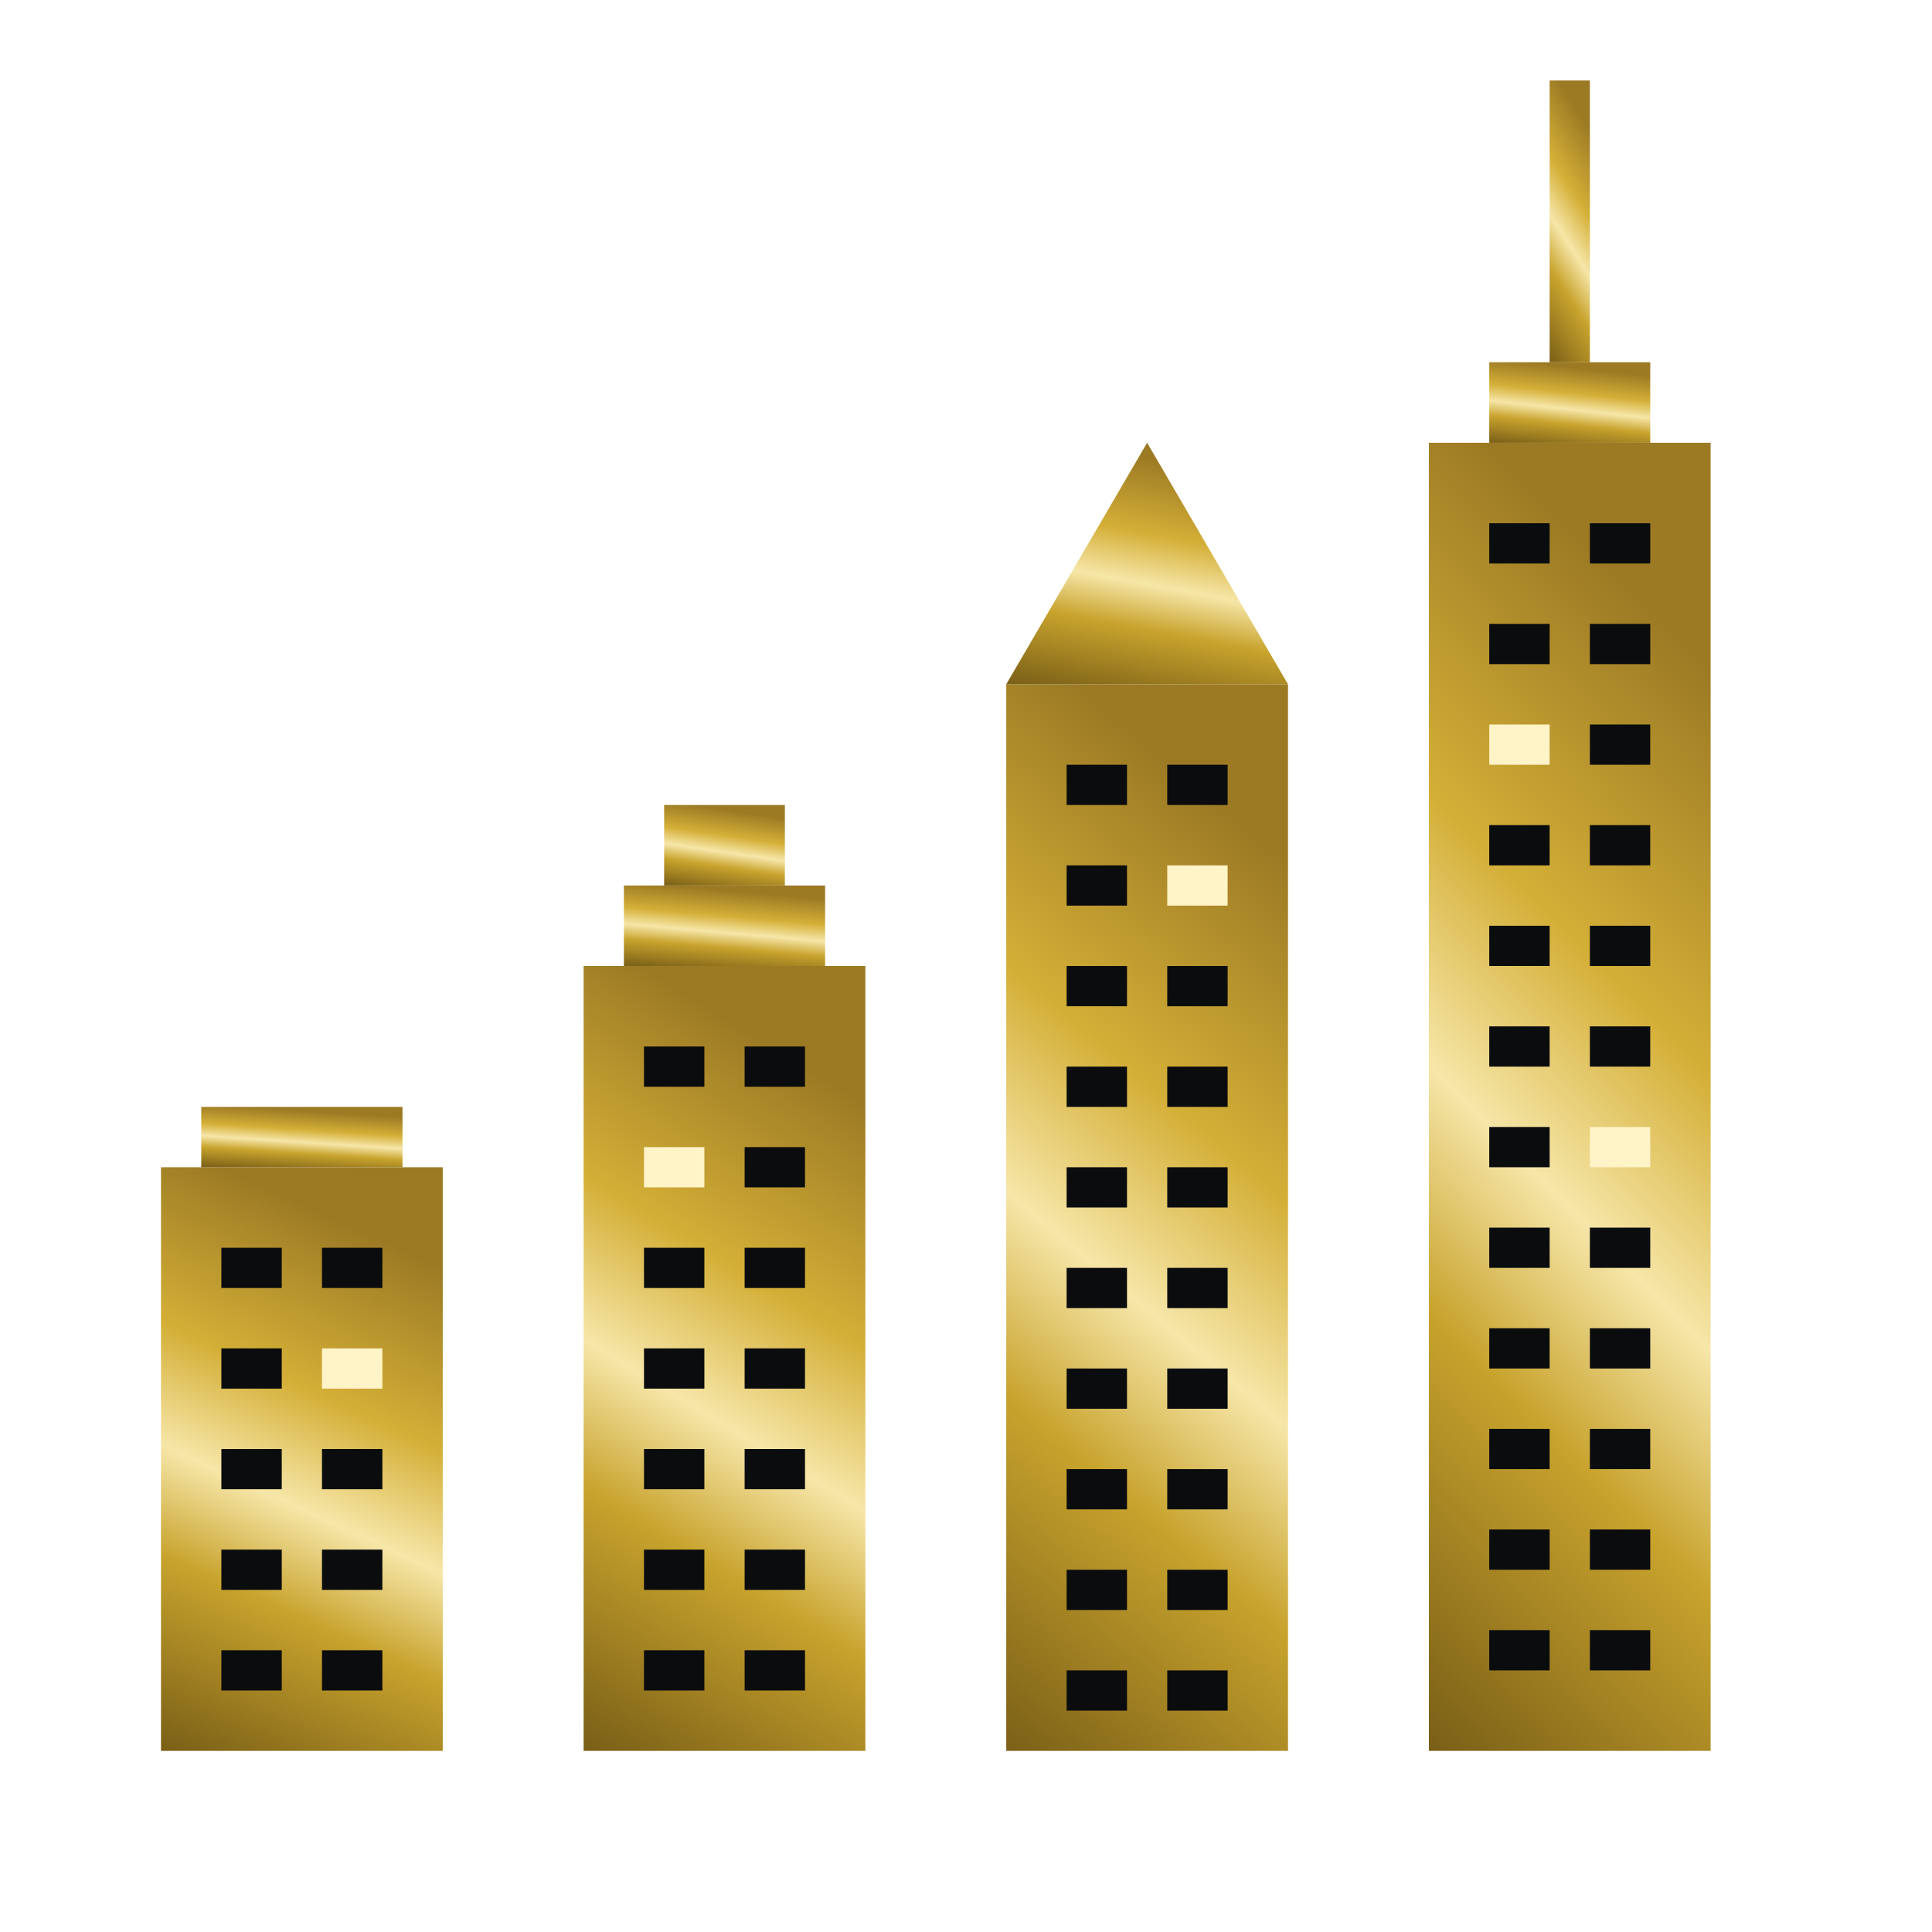
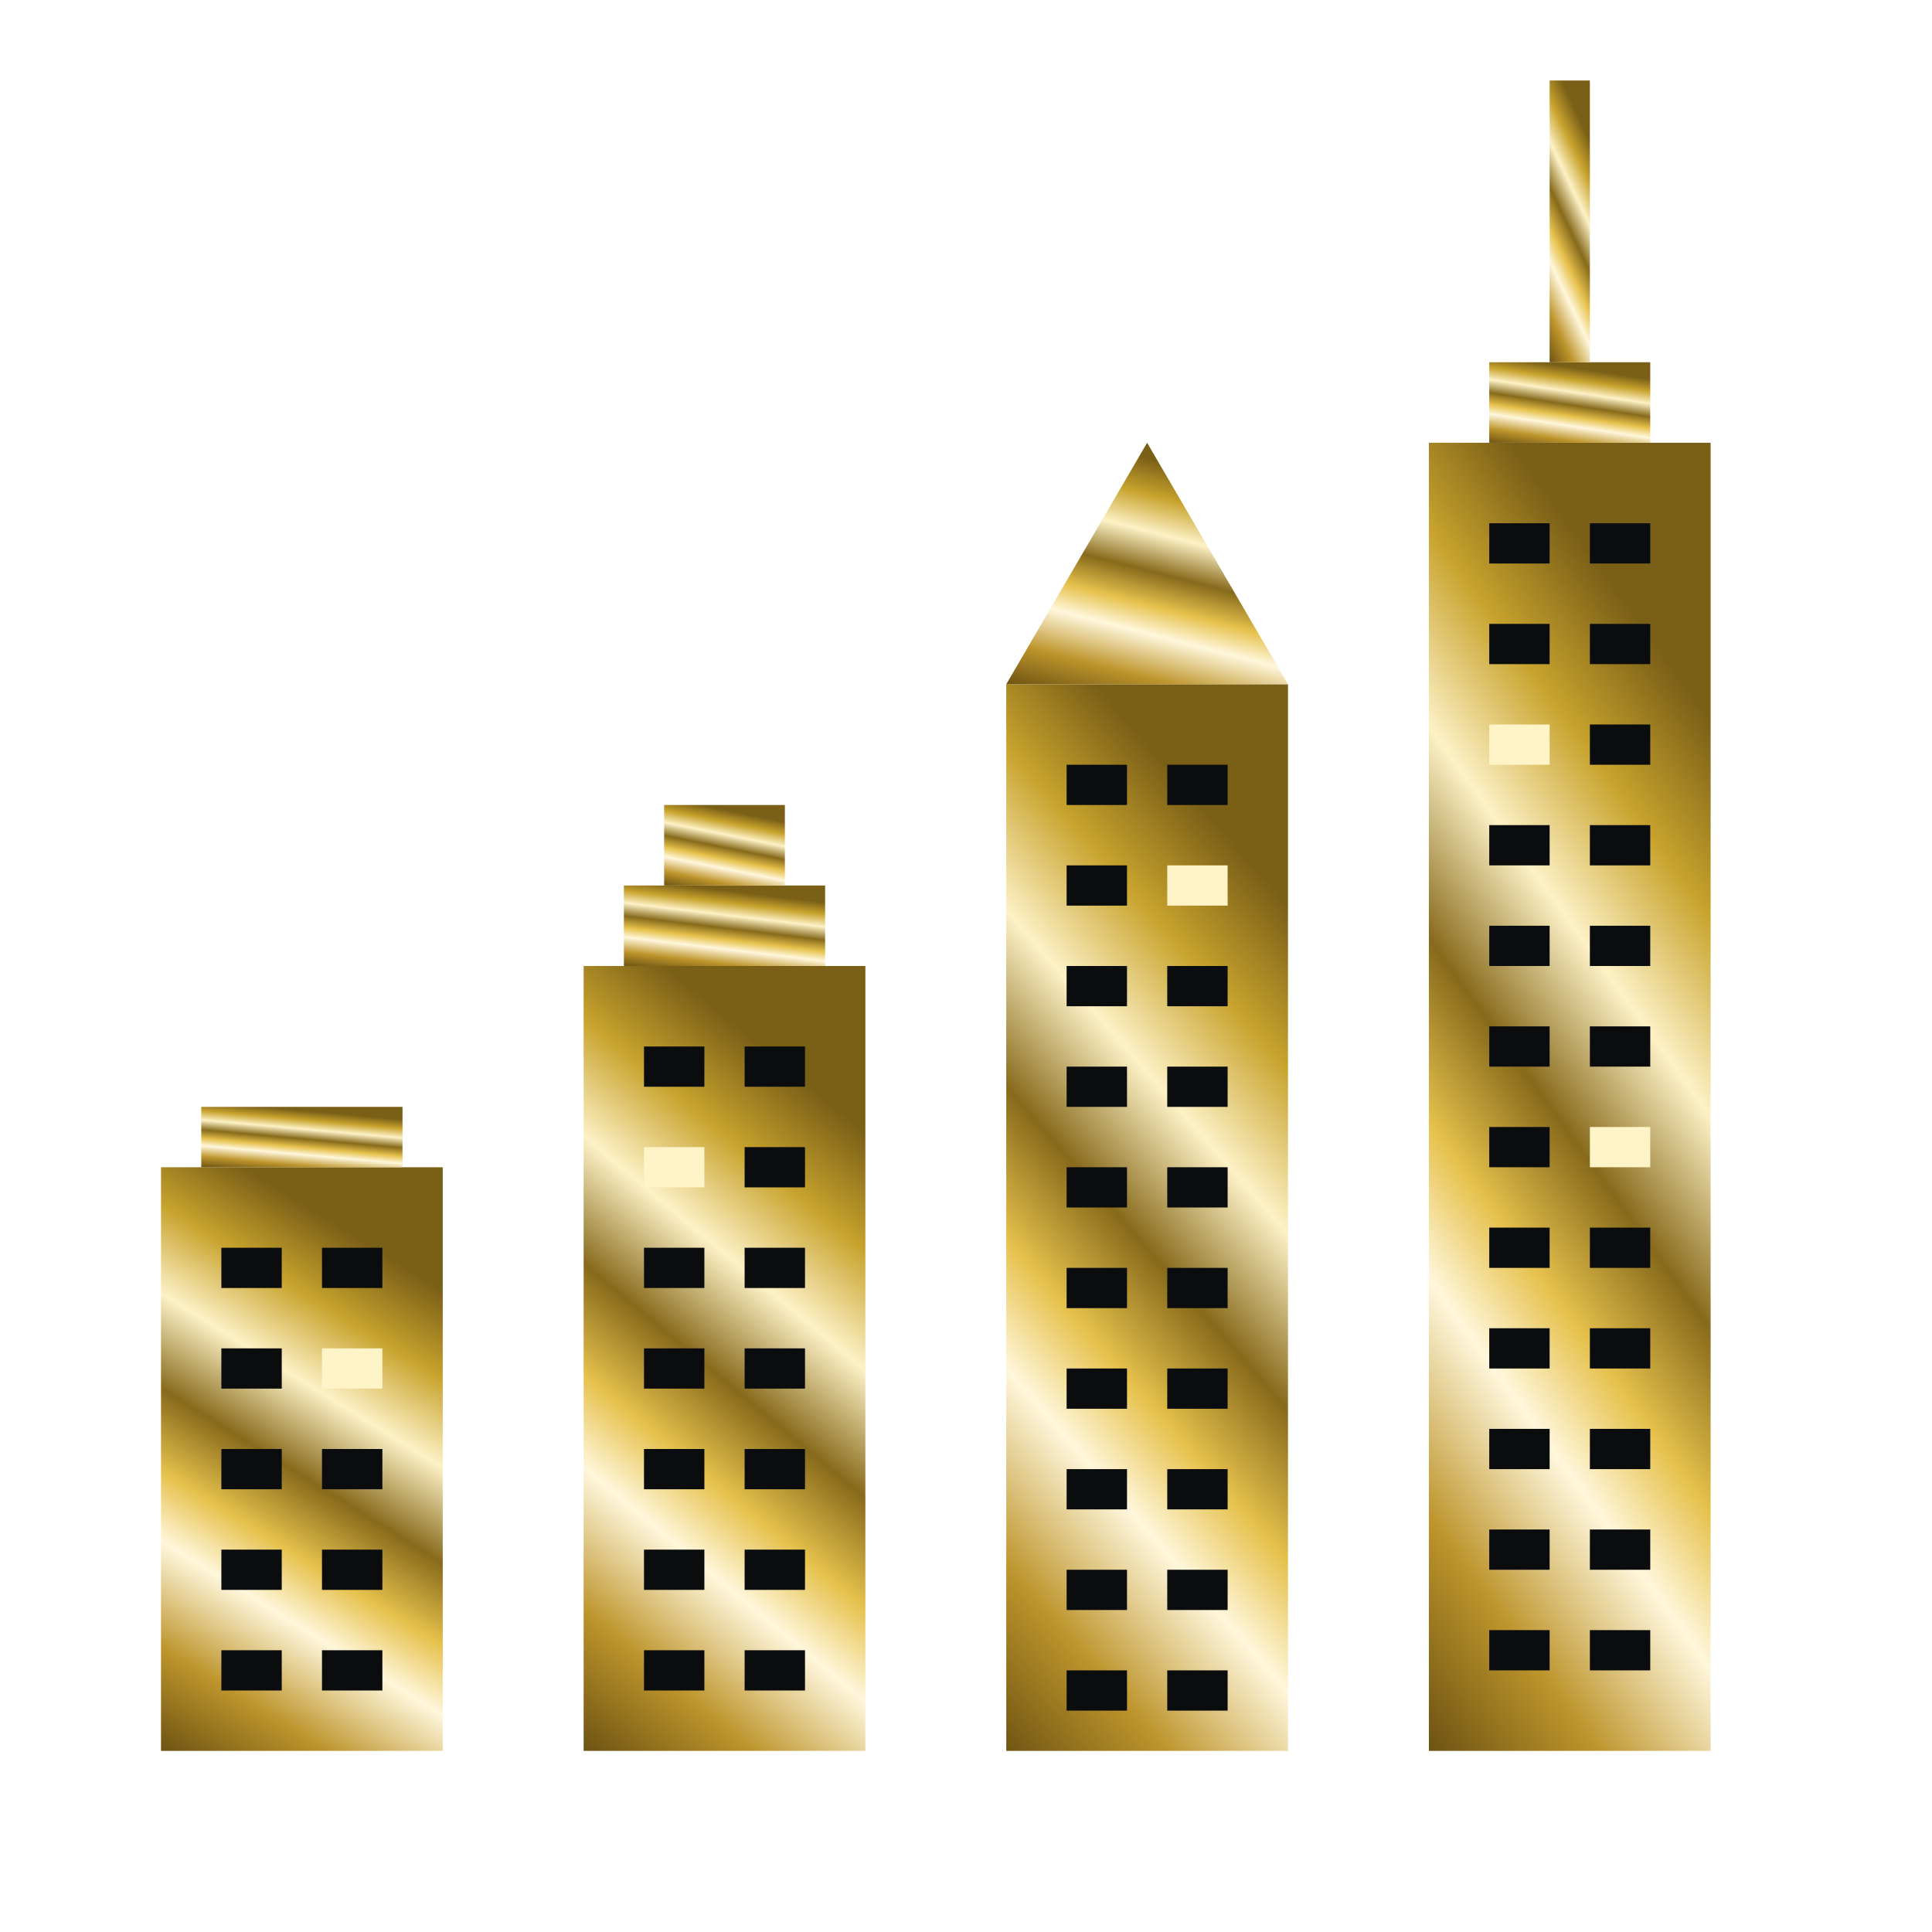
<svg xmlns="http://www.w3.org/2000/svg" viewBox="0 0 96 96">
  <defs>
-     <linearGradient id="bashflowGold" x1="0" y1="1" x2="0.22" y2="0">
-       <stop offset="0" stop-color="#7a5f17" />
-       <stop offset="0.32" stop-color="#c8a32d" />
-       <stop offset="0.5" stop-color="#f6e6a8" />
-       <stop offset="0.7" stop-color="#d4af37" />
-       <stop offset="1" stop-color="#9c7a24" />
+     <linearGradient id="bashflowGold" x1="0" y1="1" x2="0.3" y2="0">
+       <stop offset="0" stop-color="#6e5413" />
+       <stop offset="0.16" stop-color="#bd942b" />
+       <stop offset="0.33" stop-color="#fff7dc" />
+       <stop offset="0.44" stop-color="#e6c14c" />
+       <stop offset="0.57" stop-color="#876a1b" />
+       <stop offset="0.72" stop-color="#fdf1c6" />
+       <stop offset="0.86" stop-color="#c8a32d" />
+       <stop offset="1" stop-color="#7a5f17" />
    </linearGradient>
  </defs>
  <rect x="8" y="58" width="14" height="29" fill="url(#bashflowGold)" />
  <rect x="10" y="55" width="10" height="3" fill="url(#bashflowGold)" />
  <rect x="29" y="48" width="14" height="39" fill="url(#bashflowGold)" />
  <rect x="31" y="44" width="10" height="4" fill="url(#bashflowGold)" />
  <rect x="33" y="40" width="6" height="4" fill="url(#bashflowGold)" />
  <rect x="50" y="34" width="14" height="53" fill="url(#bashflowGold)" />
  <path d="M 50,34 L 57,22 L 64,34 Z" fill="url(#bashflowGold)" />
  <rect x="71" y="22" width="14" height="65" fill="url(#bashflowGold)" />
  <rect x="74" y="18" width="8" height="4" fill="url(#bashflowGold)" />
  <rect x="77" y="4" width="2" height="14" fill="url(#bashflowGold)" />
  <rect x="11" y="62" width="3" height="2" fill="#0b0c0e" />
  <rect x="16" y="62" width="3" height="2" fill="#0b0c0e" />
  <rect x="11" y="67" width="3" height="2" fill="#0b0c0e" />
  <rect x="16" y="67" width="3" height="2" fill="#fff3c8" />
  <rect x="11" y="72" width="3" height="2" fill="#0b0c0e" />
  <rect x="16" y="72" width="3" height="2" fill="#0b0c0e" />
  <rect x="11" y="77" width="3" height="2" fill="#0b0c0e" />
  <rect x="16" y="77" width="3" height="2" fill="#0b0c0e" />
  <rect x="11" y="82" width="3" height="2" fill="#0b0c0e" />
  <rect x="16" y="82" width="3" height="2" fill="#0b0c0e" />
  <rect x="32" y="52" width="3" height="2" fill="#0b0c0e" />
  <rect x="37" y="52" width="3" height="2" fill="#0b0c0e" />
  <rect x="32" y="57" width="3" height="2" fill="#fff3c8" />
  <rect x="37" y="57" width="3" height="2" fill="#0b0c0e" />
  <rect x="32" y="62" width="3" height="2" fill="#0b0c0e" />
  <rect x="37" y="62" width="3" height="2" fill="#0b0c0e" />
  <rect x="32" y="67" width="3" height="2" fill="#0b0c0e" />
  <rect x="37" y="67" width="3" height="2" fill="#0b0c0e" />
  <rect x="32" y="72" width="3" height="2" fill="#0b0c0e" />
  <rect x="37" y="72" width="3" height="2" fill="#0b0c0e" />
  <rect x="32" y="77" width="3" height="2" fill="#0b0c0e" />
  <rect x="37" y="77" width="3" height="2" fill="#0b0c0e" />
  <rect x="32" y="82" width="3" height="2" fill="#0b0c0e" />
  <rect x="37" y="82" width="3" height="2" fill="#0b0c0e" />
  <rect x="53" y="38" width="3" height="2" fill="#0b0c0e" />
  <rect x="58" y="38" width="3" height="2" fill="#0b0c0e" />
  <rect x="53" y="43" width="3" height="2" fill="#0b0c0e" />
  <rect x="58" y="43" width="3" height="2" fill="#fff3c8" />
  <rect x="53" y="48" width="3" height="2" fill="#0b0c0e" />
  <rect x="58" y="48" width="3" height="2" fill="#0b0c0e" />
  <rect x="53" y="53" width="3" height="2" fill="#0b0c0e" />
  <rect x="58" y="53" width="3" height="2" fill="#0b0c0e" />
  <rect x="53" y="58" width="3" height="2" fill="#0b0c0e" />
  <rect x="58" y="58" width="3" height="2" fill="#0b0c0e" />
  <rect x="53" y="63" width="3" height="2" fill="#0b0c0e" />
  <rect x="58" y="63" width="3" height="2" fill="#0b0c0e" />
  <rect x="53" y="68" width="3" height="2" fill="#0b0c0e" />
  <rect x="58" y="68" width="3" height="2" fill="#0b0c0e" />
  <rect x="53" y="73" width="3" height="2" fill="#0b0c0e" />
  <rect x="58" y="73" width="3" height="2" fill="#0b0c0e" />
  <rect x="53" y="78" width="3" height="2" fill="#0b0c0e" />
  <rect x="58" y="78" width="3" height="2" fill="#0b0c0e" />
  <rect x="53" y="83" width="3" height="2" fill="#0b0c0e" />
  <rect x="58" y="83" width="3" height="2" fill="#0b0c0e" />
  <rect x="74" y="26" width="3" height="2" fill="#0b0c0e" />
  <rect x="79" y="26" width="3" height="2" fill="#0b0c0e" />
  <rect x="74" y="31" width="3" height="2" fill="#0b0c0e" />
  <rect x="79" y="31" width="3" height="2" fill="#0b0c0e" />
  <rect x="74" y="36" width="3" height="2" fill="#fff3c8" />
  <rect x="79" y="36" width="3" height="2" fill="#0b0c0e" />
  <rect x="74" y="41" width="3" height="2" fill="#0b0c0e" />
  <rect x="79" y="41" width="3" height="2" fill="#0b0c0e" />
  <rect x="74" y="46" width="3" height="2" fill="#0b0c0e" />
  <rect x="79" y="46" width="3" height="2" fill="#0b0c0e" />
  <rect x="74" y="51" width="3" height="2" fill="#0b0c0e" />
  <rect x="79" y="51" width="3" height="2" fill="#0b0c0e" />
  <rect x="74" y="56" width="3" height="2" fill="#0b0c0e" />
  <rect x="79" y="56" width="3" height="2" fill="#fff3c8" />
  <rect x="74" y="61" width="3" height="2" fill="#0b0c0e" />
  <rect x="79" y="61" width="3" height="2" fill="#0b0c0e" />
  <rect x="74" y="66" width="3" height="2" fill="#0b0c0e" />
  <rect x="79" y="66" width="3" height="2" fill="#0b0c0e" />
  <rect x="74" y="71" width="3" height="2" fill="#0b0c0e" />
  <rect x="79" y="71" width="3" height="2" fill="#0b0c0e" />
  <rect x="74" y="76" width="3" height="2" fill="#0b0c0e" />
  <rect x="79" y="76" width="3" height="2" fill="#0b0c0e" />
  <rect x="74" y="81" width="3" height="2" fill="#0b0c0e" />
  <rect x="79" y="81" width="3" height="2" fill="#0b0c0e" />
</svg>
